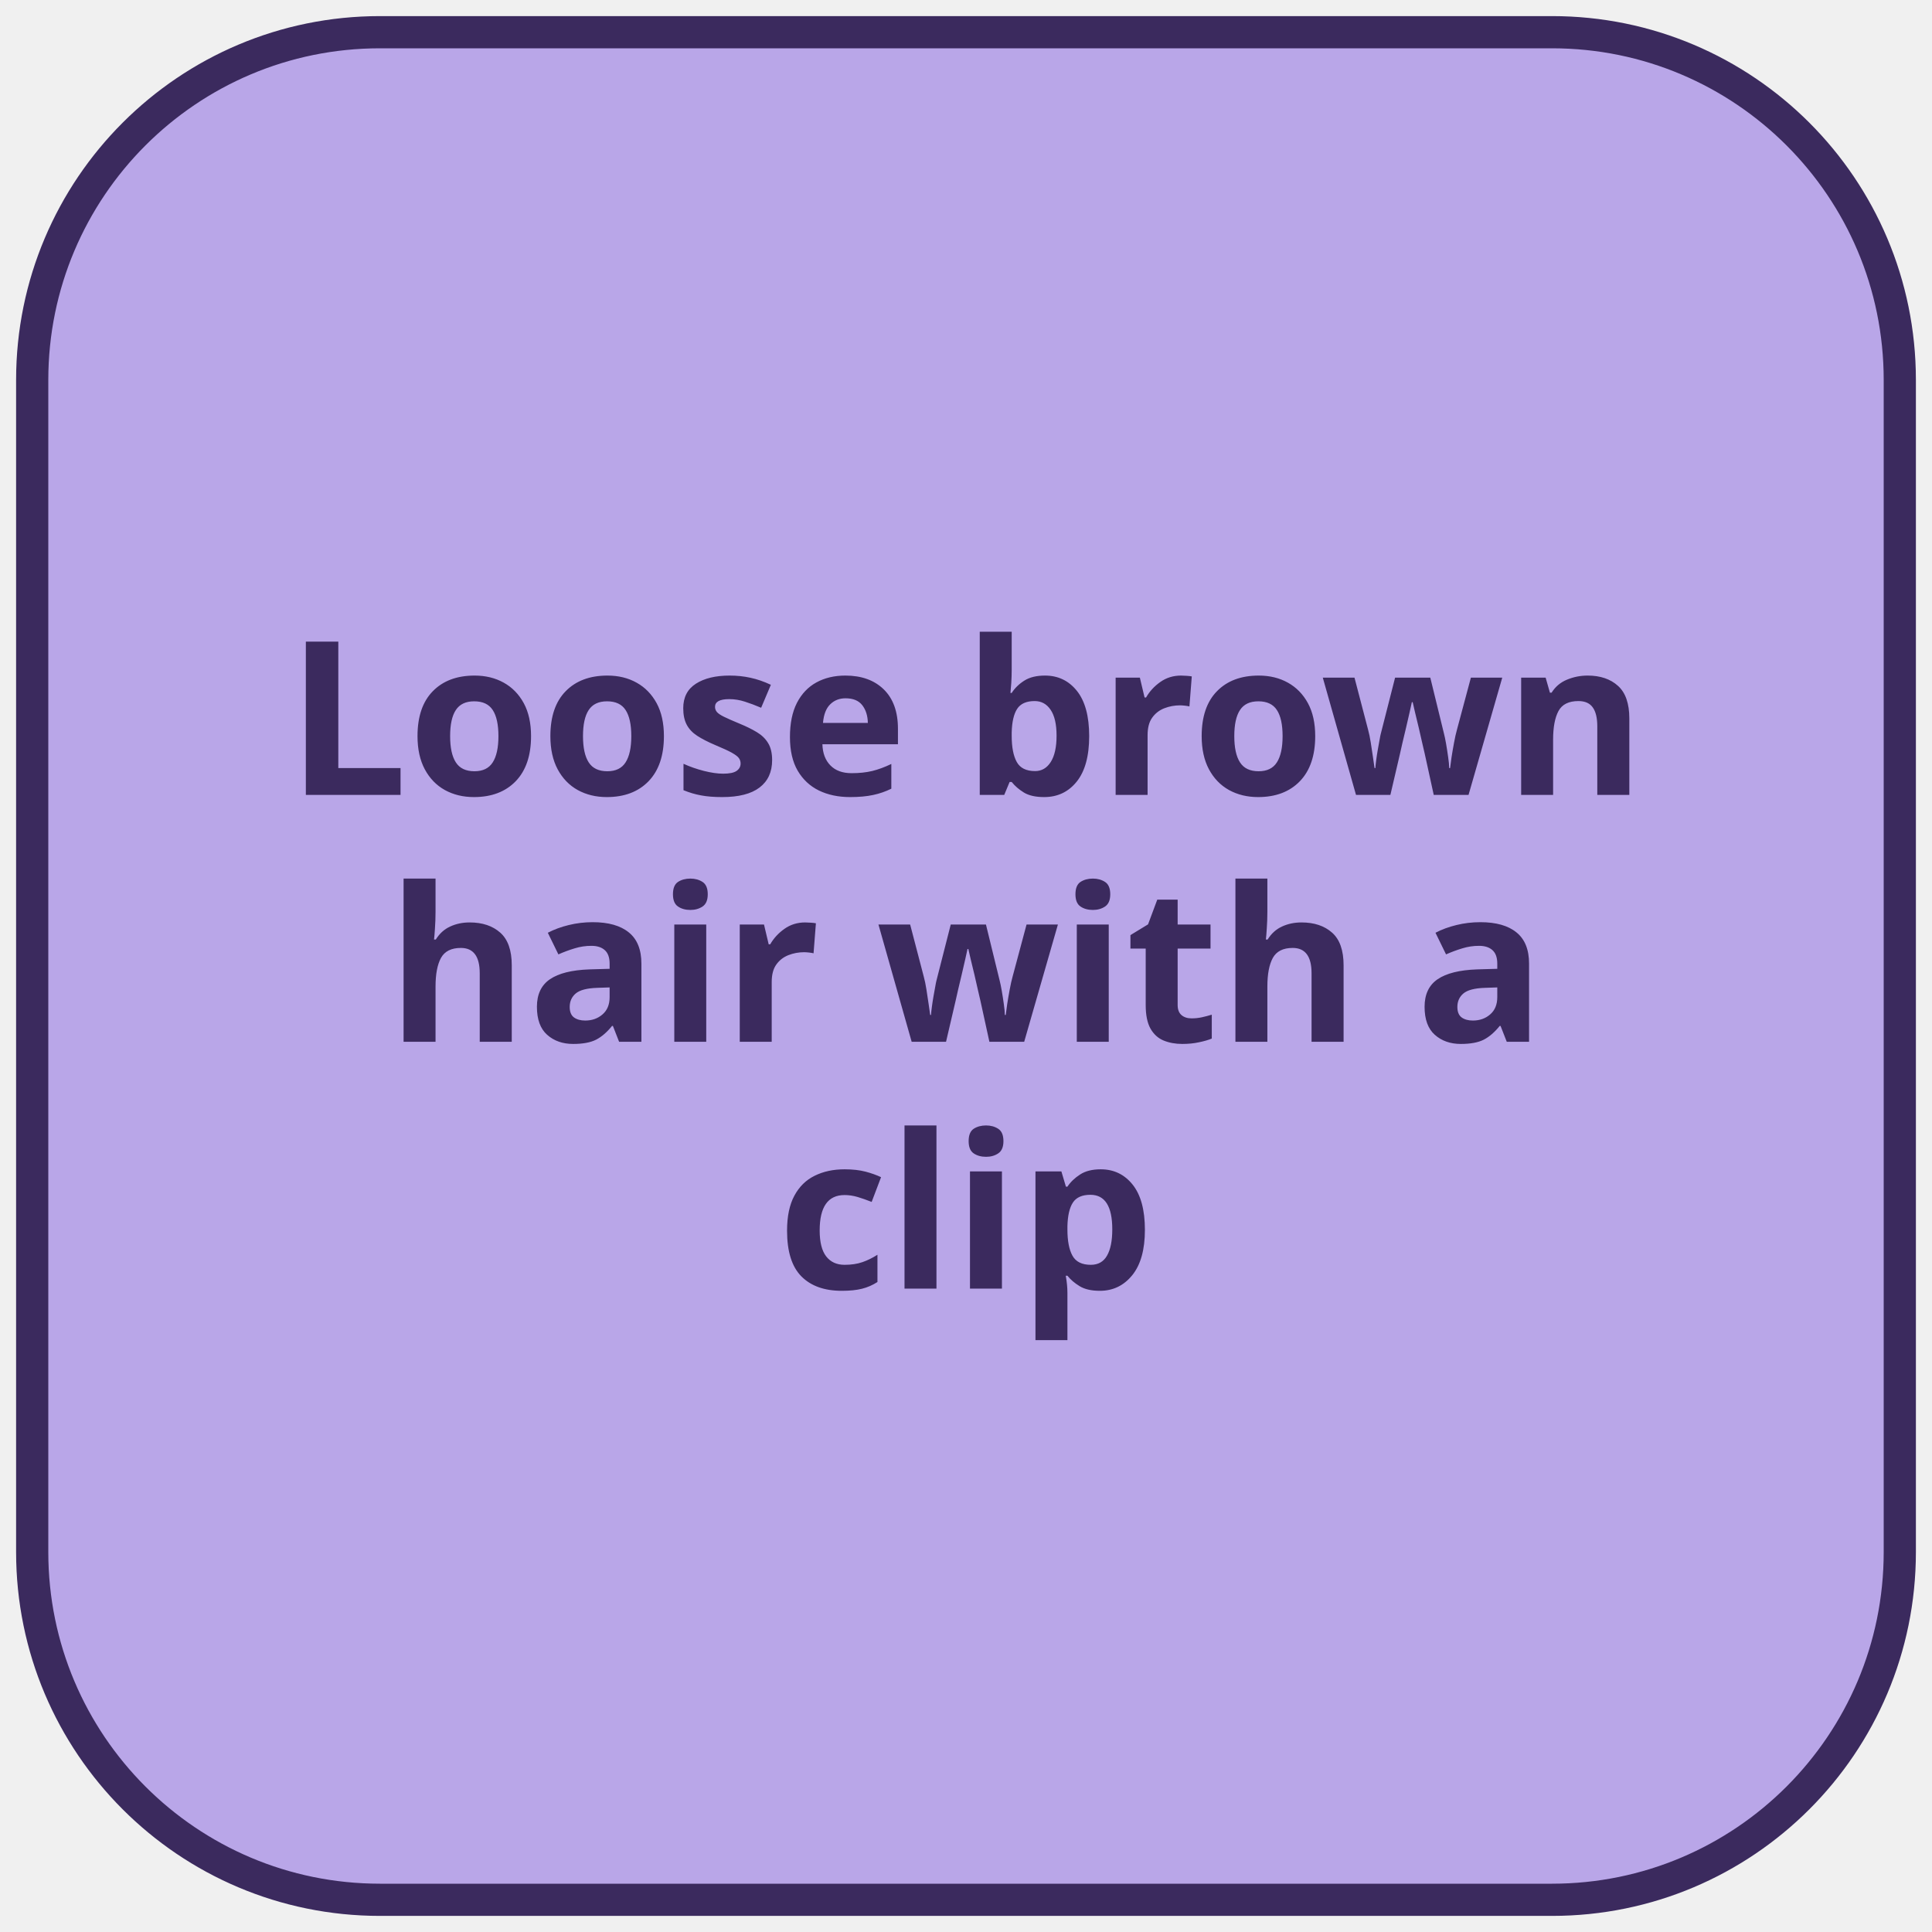
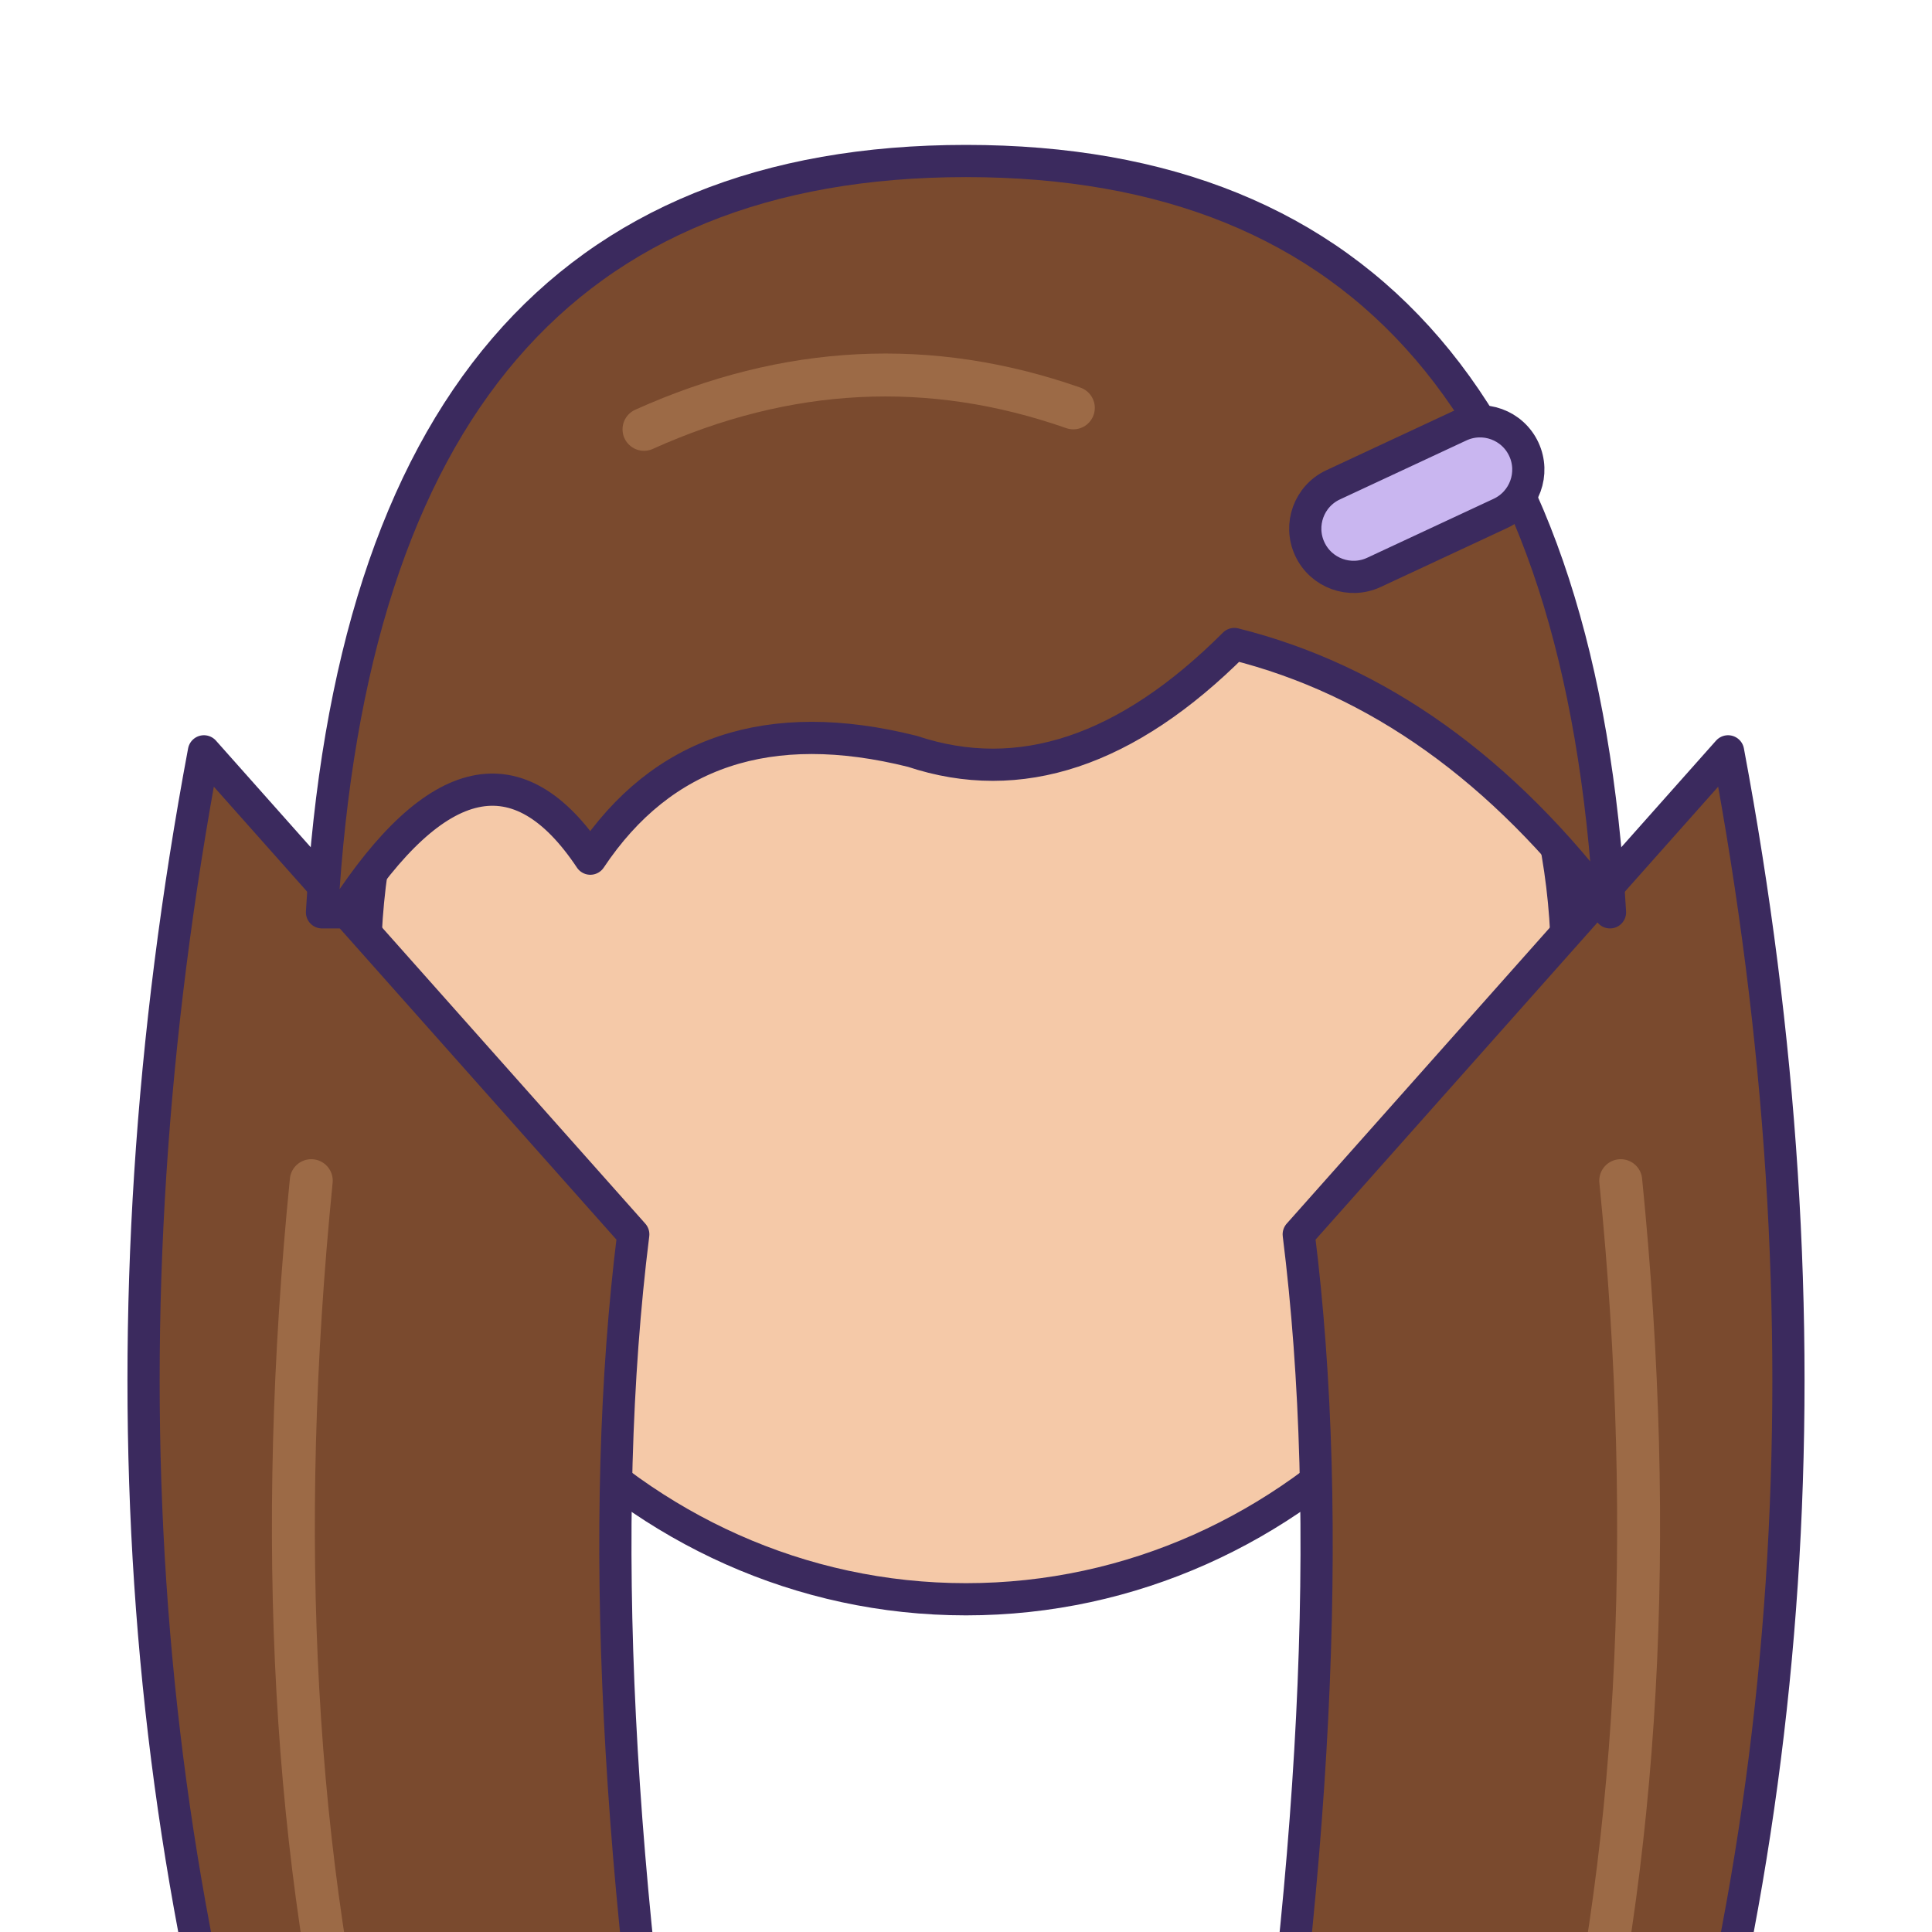
- <svg xmlns="http://www.w3.org/2000/svg" viewBox="0 0 360 360" width="360" height="360" role="img" aria-label="Loose brown hair with a clip (placeholder)">
-   <rect x="6" y="6" width="348" height="348" rx="64.8" fill="#B9A6E8" stroke="#3B2A5E" stroke-width="6" />
-   <text x="180" y="134.0" font-family="system-ui, sans-serif" font-size="40.0" font-weight="700" fill="#3B2A5E" text-anchor="middle" dominant-baseline="middle">Loose brown</text>
-   <text x="180" y="180.0" font-family="system-ui, sans-serif" font-size="40.0" font-weight="700" fill="#3B2A5E" text-anchor="middle" dominant-baseline="middle">hair with a</text>
-   <text x="180" y="226.0" font-family="system-ui, sans-serif" font-size="40.0" font-weight="700" fill="#3B2A5E" text-anchor="middle" dominant-baseline="middle">clip</text>
+ <svg xmlns="http://www.w3.org/2000/svg" viewBox="120 20 360 360" width="360" height="360" role="img" aria-label="Loose brown hair with a clip">
+   <rect x="120" y="20" width="360" height="360" fill="#FFFFFF" />
+   <ellipse cx="300" cy="200" rx="112" ry="118" fill="#F5C9A8" stroke="#3B2A5E" stroke-width="6" stroke-linejoin="round" stroke-linecap="round" />
+   <path d="M158 160 q -30 160 20 300 q 40 20 70 -10 q -20 -120 -10 -200 z" fill="#7A4A2E" stroke="#3B2A5E" stroke-width="6" stroke-linejoin="round" stroke-linecap="round" />
+   <path d="M442 160 q 30 160 -20 300 q -40 20 -70 -10 q 20 -120 10 -200 z" fill="#7A4A2E" stroke="#3B2A5E" stroke-width="6" stroke-linejoin="round" stroke-linecap="round" />
+   <path d="M180 190 q 8 -140 120 -140 q 112 0 120 140 q -30 -40 -70 -50 q -30 30 -60 20 q -40 -10 -60 20 q -20 -30 -46 10 z" fill="#7A4A2E" stroke="#3B2A5E" stroke-width="6" stroke-linejoin="round" stroke-linecap="round" />
+   <path d="M240 100 q 40 -18 80 -4" stroke="#9C6A46" stroke-width="8" stroke-linecap="round" fill="none" />
+   <path d="M178 240 q -10 100 10 180" stroke="#9C6A46" stroke-width="8" fill="none" stroke-linecap="round" />
+   <path d="M422 240 q 10 100 -10 180" stroke="#9C6A46" stroke-width="8" fill="none" stroke-linecap="round" />
+   <rect x="362" y="104" width="44" height="18" rx="9" fill="#C9B6F0" stroke="#3B2A5E" stroke-width="6" stroke-linejoin="round" stroke-linecap="round" transform="rotate(-25 384 113)" />
</svg>
